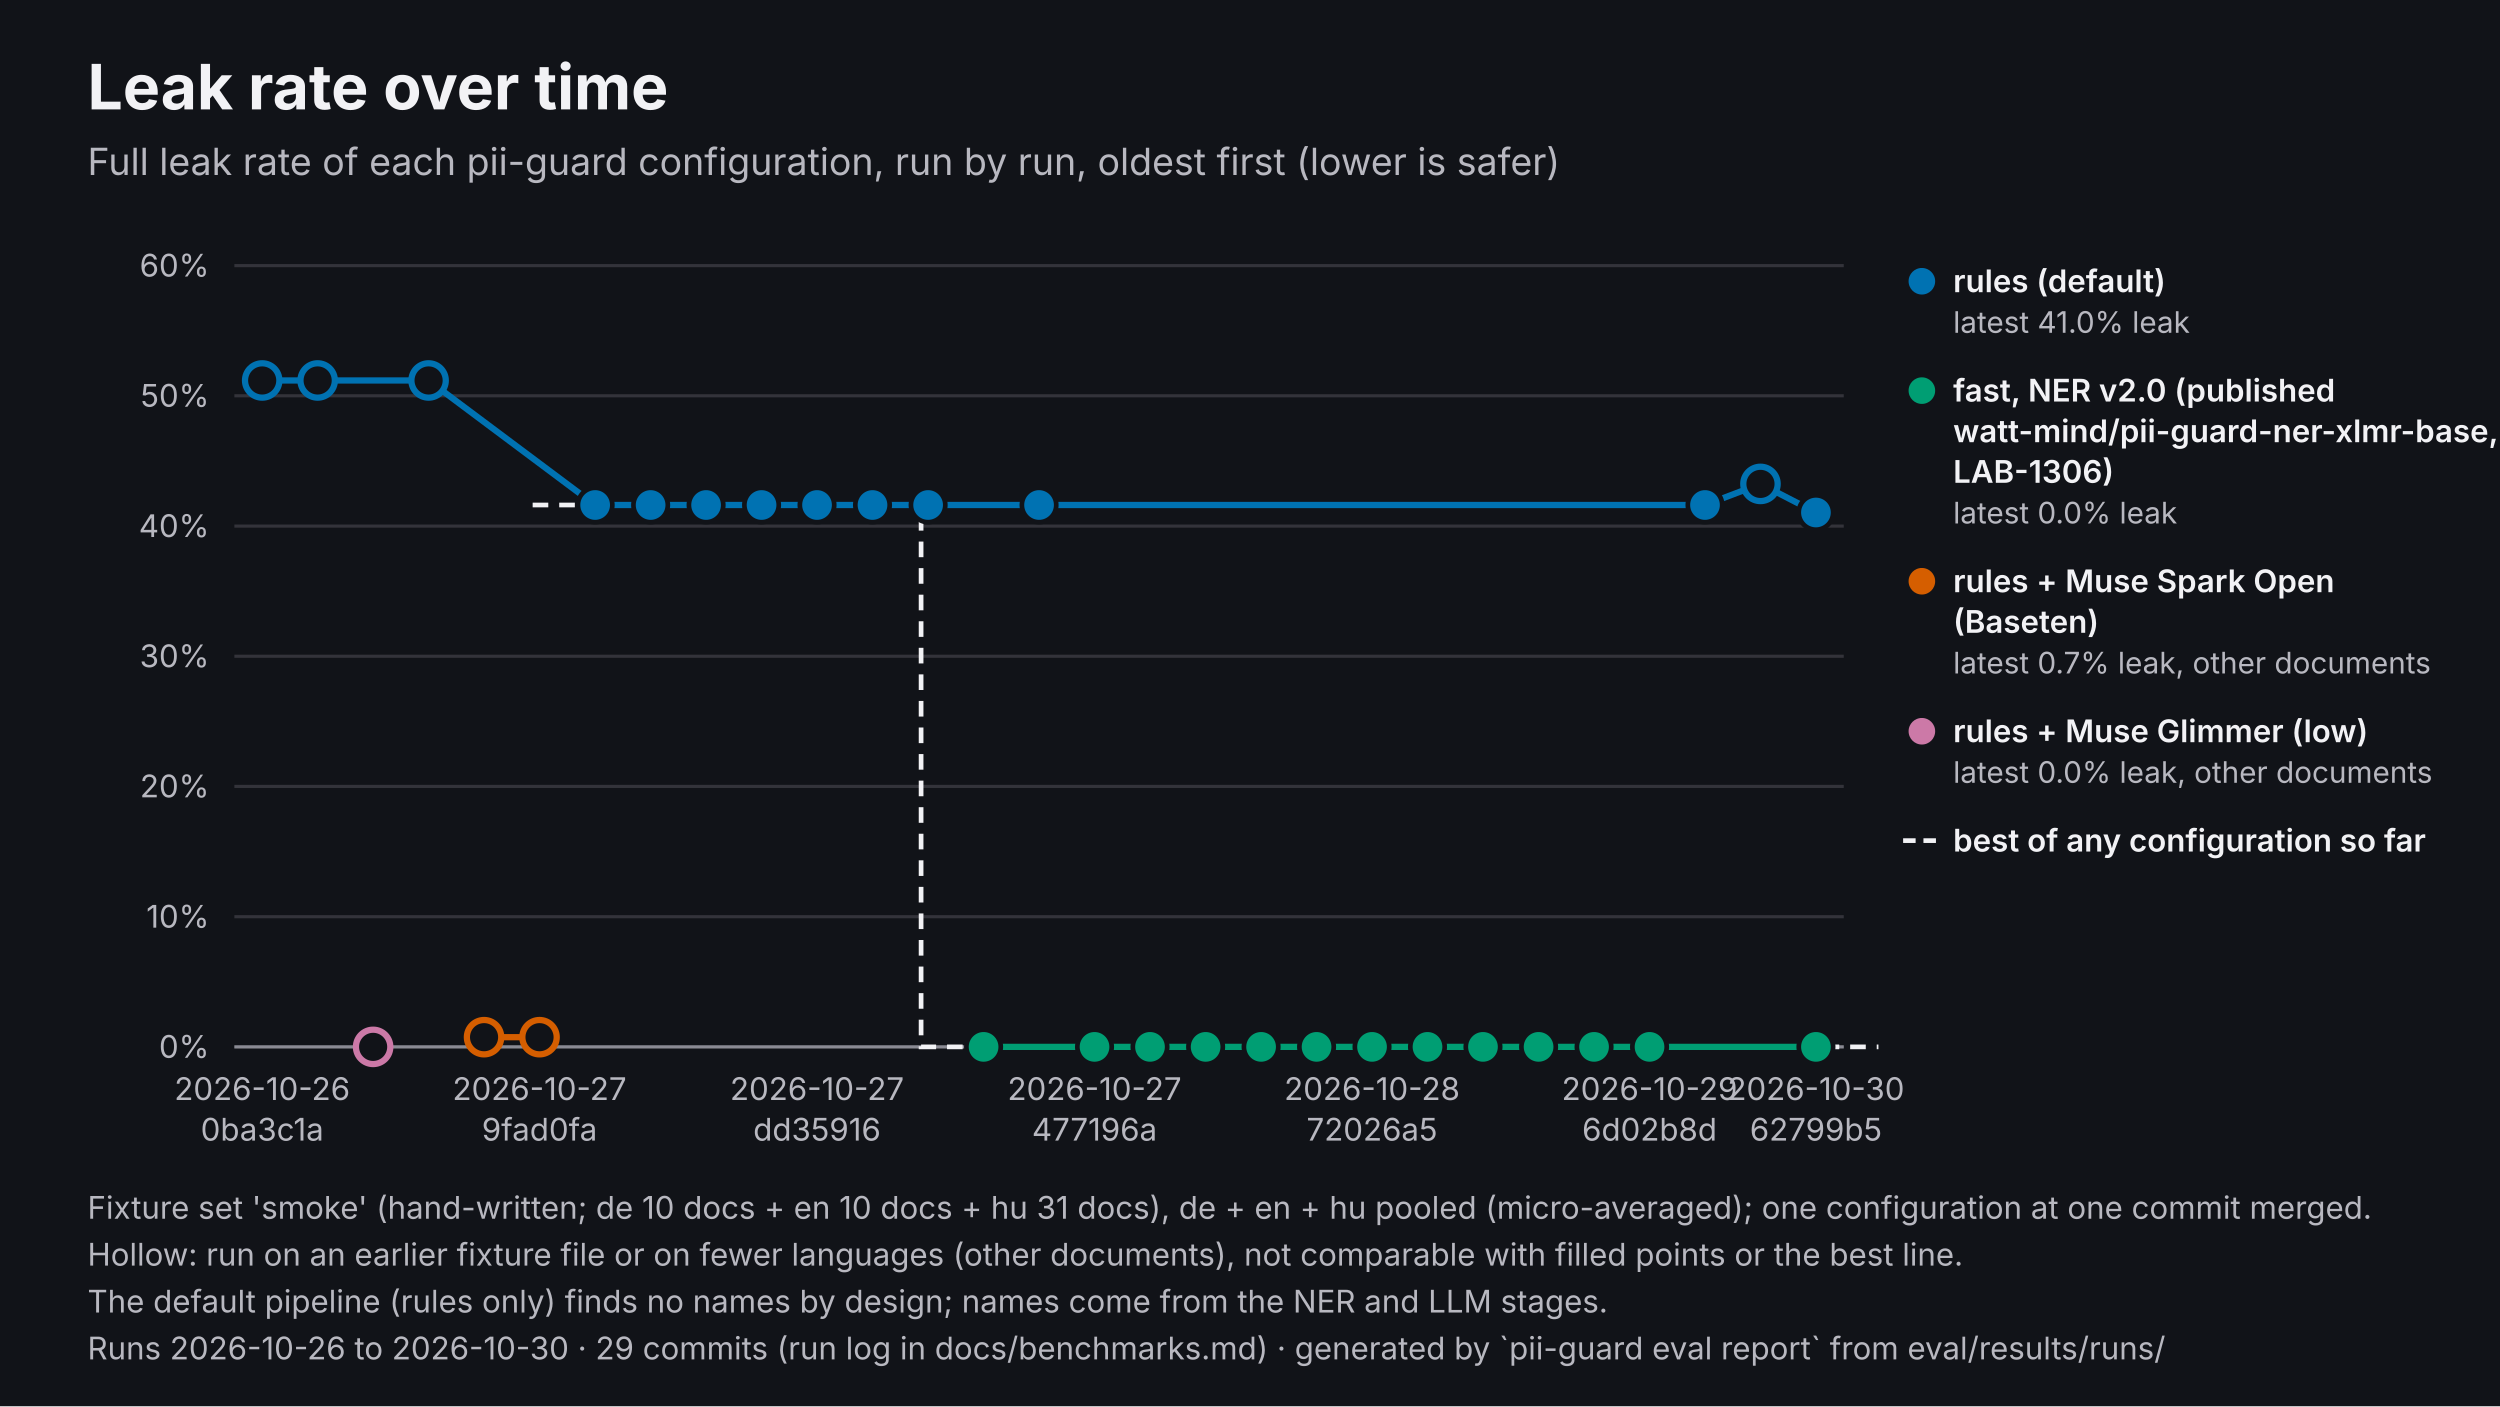
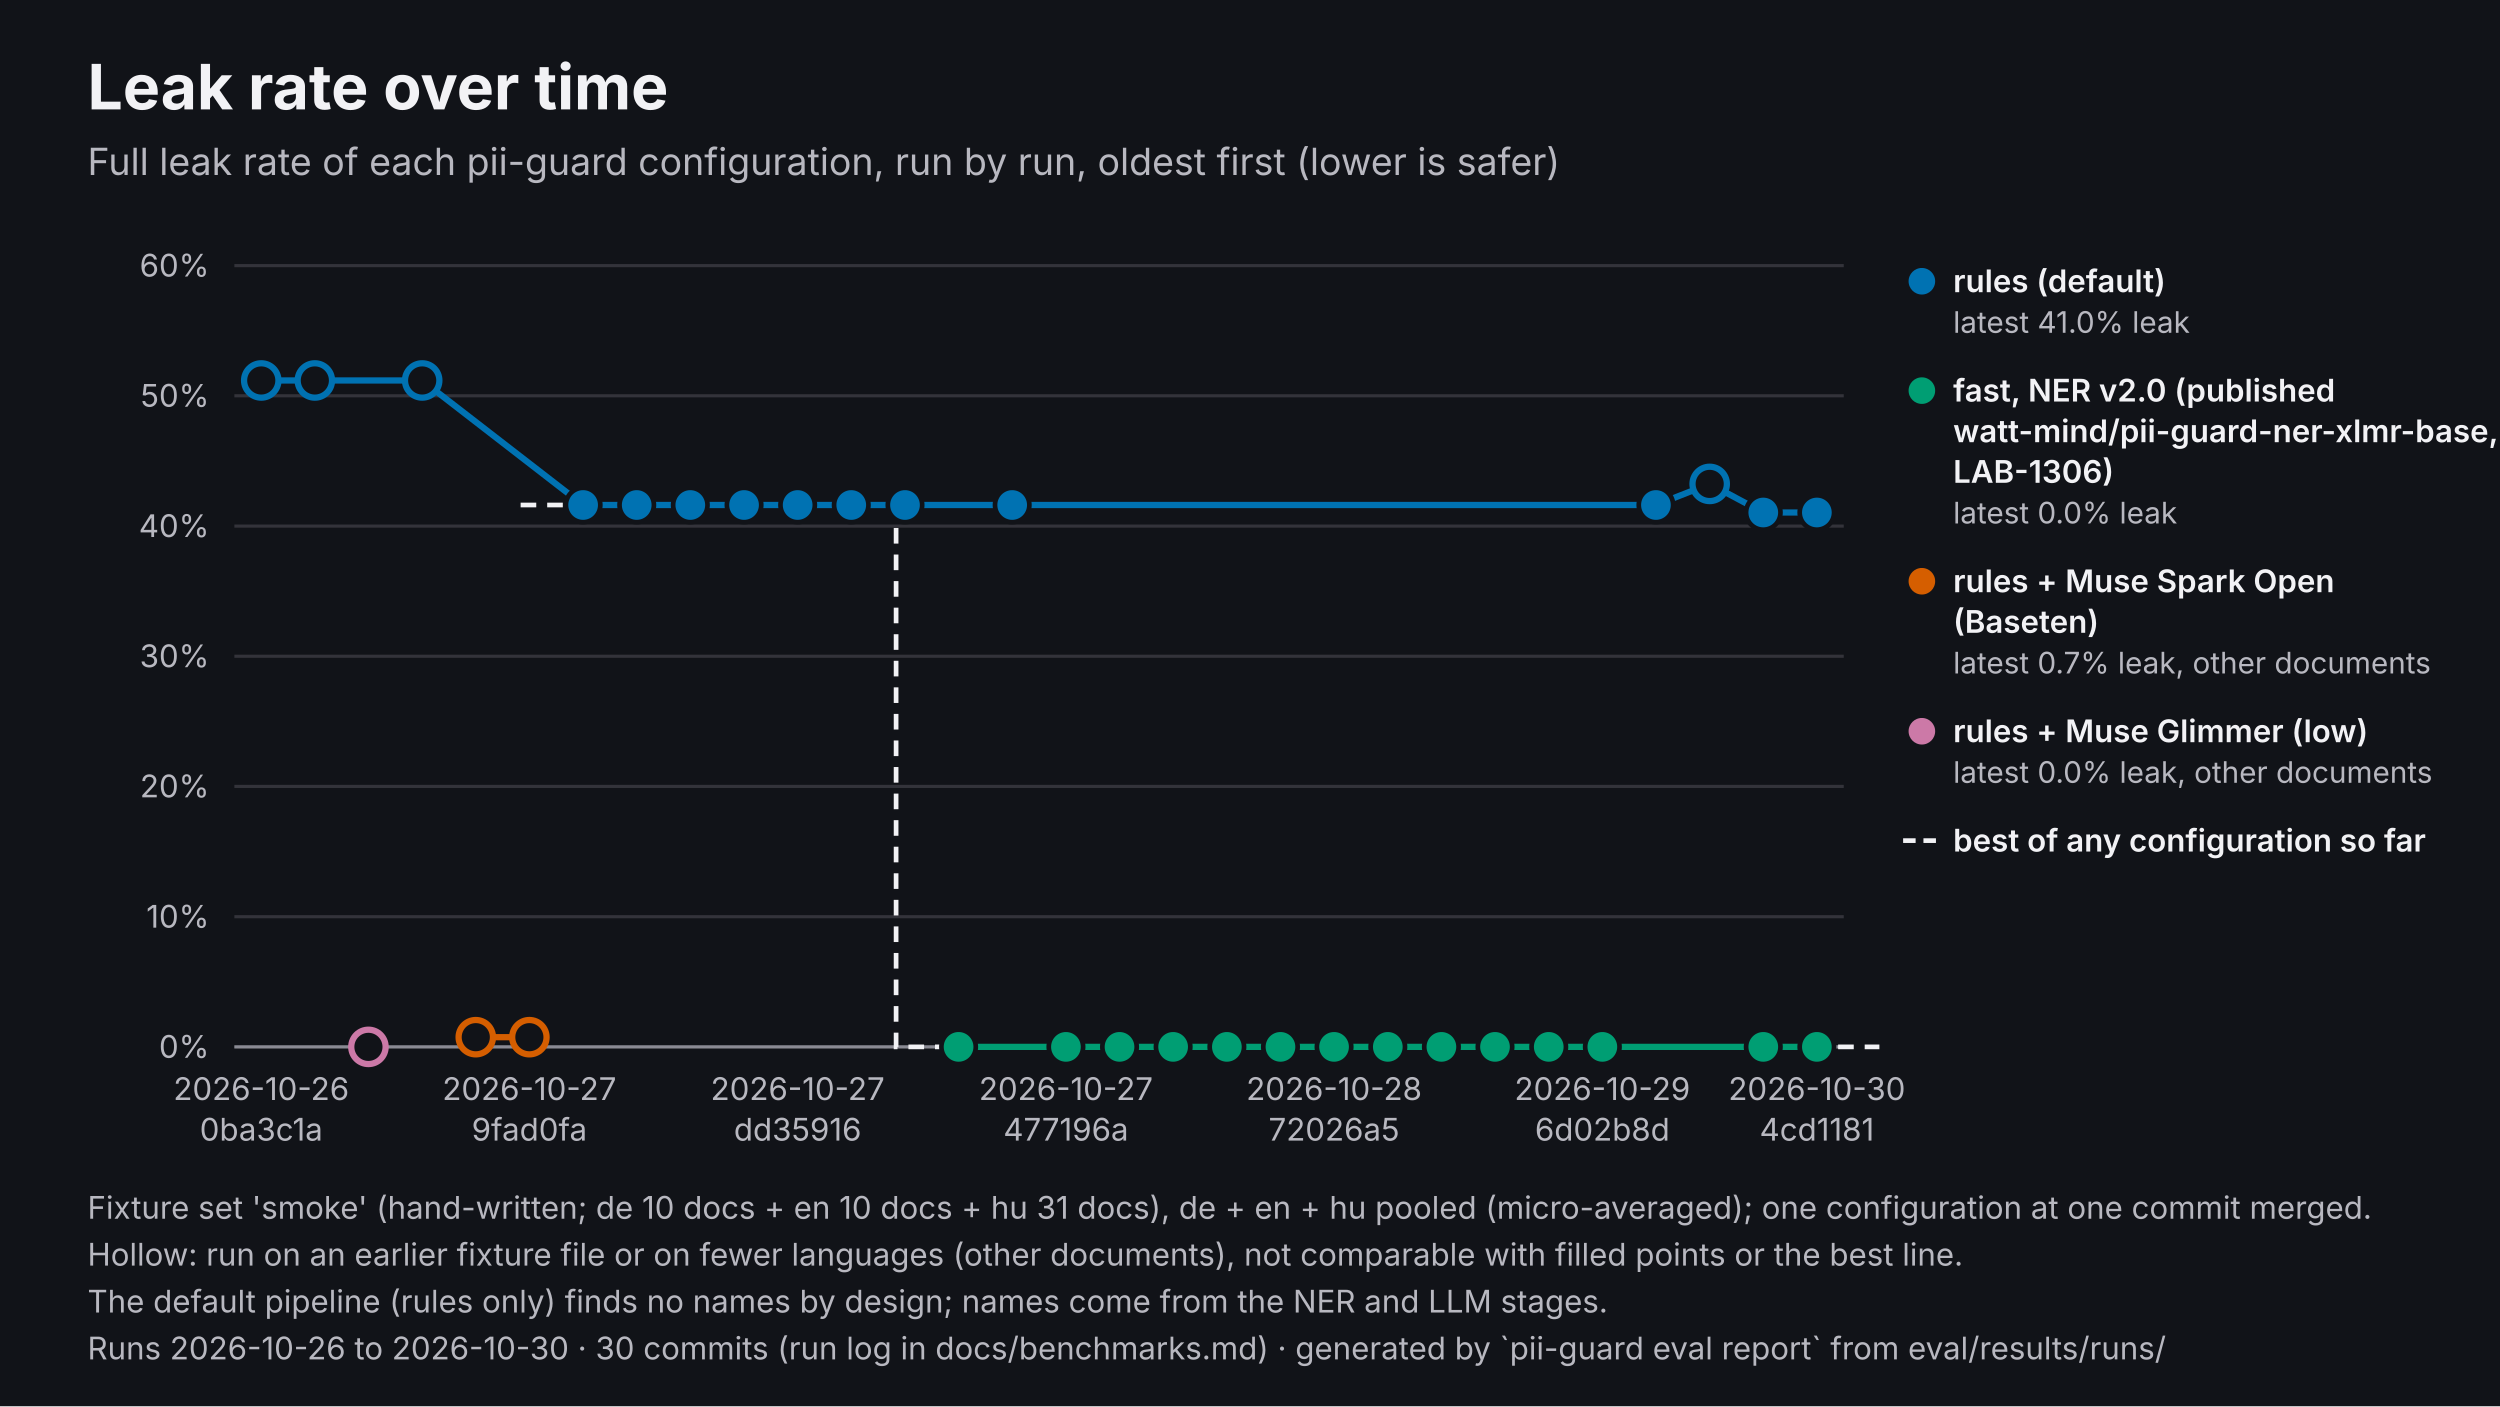
<svg xmlns="http://www.w3.org/2000/svg" viewBox="0 0 1600 900" width="1600" height="900" role="img" aria-labelledby="t d" font-family="Inter, 'Helvetica Neue', Helvetica, Arial, sans-serif">
  <rect width="1600" height="900" fill="#111318" />
  <text x="56" y="70" font-size="40" fill="#F2F2F5" font-weight="700">Leak rate over time</text>
  <text x="56" y="112" font-size="24" fill="#B8B8C0">Full leak rate of each pii-guard configuration, run by run, oldest first (lower is safer)</text>
  <line x1="150" y1="670" x2="1180" y2="670" stroke="#33333A" stroke-width="2" />
  <text x="134" y="677" font-size="20" fill="#B8B8C0" text-anchor="end">0%</text>
  <line x1="150" y1="586.7" x2="1180" y2="586.7" stroke="#33333A" stroke-width="2" />
  <text x="134" y="593.7" font-size="20" fill="#B8B8C0" text-anchor="end">10%</text>
  <line x1="150" y1="503.3" x2="1180" y2="503.3" stroke="#33333A" stroke-width="2" />
  <text x="134" y="510.3" font-size="20" fill="#B8B8C0" text-anchor="end">20%</text>
  <line x1="150" y1="420" x2="1180" y2="420" stroke="#33333A" stroke-width="2" />
  <text x="134" y="427" font-size="20" fill="#B8B8C0" text-anchor="end">30%</text>
  <line x1="150" y1="336.7" x2="1180" y2="336.7" stroke="#33333A" stroke-width="2" />
  <text x="134" y="343.7" font-size="20" fill="#B8B8C0" text-anchor="end">40%</text>
  <line x1="150" y1="253.3" x2="1180" y2="253.3" stroke="#33333A" stroke-width="2" />
  <text x="134" y="260.3" font-size="20" fill="#B8B8C0" text-anchor="end">50%</text>
  <line x1="150" y1="170" x2="1180" y2="170" stroke="#33333A" stroke-width="2" />
  <text x="134" y="177" font-size="20" fill="#B8B8C0" text-anchor="end">60%</text>
-   <text x="167.8" y="704" font-size="20" fill="#B8B8C0" text-anchor="middle">2026-10-26</text>
-   <text x="167.8" y="730" font-size="20" fill="#B8B8C0" text-anchor="middle">0ba3c1a</text>
-   <text x="345.3" y="704" font-size="20" fill="#B8B8C0" text-anchor="middle">2026-10-27</text>
-   <text x="345.3" y="730" font-size="20" fill="#B8B8C0" text-anchor="middle">9fad0fa</text>
-   <text x="522.9" y="704" font-size="20" fill="#B8B8C0" text-anchor="middle">2026-10-27</text>
-   <text x="522.9" y="730" font-size="20" fill="#B8B8C0" text-anchor="middle">dd35916</text>
-   <text x="700.5" y="704" font-size="20" fill="#B8B8C0" text-anchor="middle">2026-10-27</text>
-   <text x="700.5" y="730" font-size="20" fill="#B8B8C0" text-anchor="middle">477196a</text>
-   <text x="878.1" y="704" font-size="20" fill="#B8B8C0" text-anchor="middle">2026-10-28</text>
-   <text x="878.1" y="730" font-size="20" fill="#B8B8C0" text-anchor="middle">72026a5</text>
-   <text x="1055.7" y="704" font-size="20" fill="#B8B8C0" text-anchor="middle">2026-10-29</text>
-   <text x="1055.7" y="730" font-size="20" fill="#B8B8C0" text-anchor="middle">6d02b8d</text>
-   <text x="1162.2" y="704" font-size="20" fill="#B8B8C0" text-anchor="middle">2026-10-30</text>
-   <text x="1162.2" y="730" font-size="20" fill="#B8B8C0" text-anchor="middle">62799b5</text>
+   <text x="167.2" y="704" font-size="20" fill="#B8B8C0" text-anchor="middle">2026-10-26</text>
+   <text x="167.2" y="730" font-size="20" fill="#B8B8C0" text-anchor="middle">0ba3c1a</text>
+   <text x="338.8" y="704" font-size="20" fill="#B8B8C0" text-anchor="middle">2026-10-27</text>
+   <text x="338.8" y="730" font-size="20" fill="#B8B8C0" text-anchor="middle">9fad0fa</text>
+   <text x="510.5" y="704" font-size="20" fill="#B8B8C0" text-anchor="middle">2026-10-27</text>
+   <text x="510.5" y="730" font-size="20" fill="#B8B8C0" text-anchor="middle">dd35916</text>
+   <text x="682.2" y="704" font-size="20" fill="#B8B8C0" text-anchor="middle">2026-10-27</text>
+   <text x="682.2" y="730" font-size="20" fill="#B8B8C0" text-anchor="middle">477196a</text>
+   <text x="853.8" y="704" font-size="20" fill="#B8B8C0" text-anchor="middle">2026-10-28</text>
+   <text x="853.8" y="730" font-size="20" fill="#B8B8C0" text-anchor="middle">72026a5</text>
+   <text x="1025.5" y="704" font-size="20" fill="#B8B8C0" text-anchor="middle">2026-10-29</text>
+   <text x="1025.5" y="730" font-size="20" fill="#B8B8C0" text-anchor="middle">6d02b8d</text>
+   <text x="1162.8" y="704" font-size="20" fill="#B8B8C0" text-anchor="middle">2026-10-30</text>
+   <text x="1162.8" y="730" font-size="20" fill="#B8B8C0" text-anchor="middle">4cd1181</text>
  <line x1="150" y1="670" x2="1180" y2="670" stroke="#8A8A93" stroke-width="2" />
-   <path d="M340.9,323.2H376.4V323.2H411.9V323.2H447.4V323.2H482.9V323.2H518.4V323.2H554V323.2H589.5V670H625V670H660.5V670H696V670H731.6V670H767.1V670H802.6V670H838.1V670H873.6V670H909.1V670H944.7V670H980.2V670H1015.7V670H1051.2V670H1086.7V670H1122.2V670H1202.2" fill="none" stroke="#F2F2F5" stroke-width="3" stroke-dasharray="10 7" />
-   <path d="M167.8,243.5L203.3,243.5L274.3,243.5L380.9,323.2L416.4,323.2L451.9,323.2L487.4,323.2L522.9,323.2L558.4,323.2L594,323.2L665,323.2L1091.2,323.2L1126.7,309.7L1162.2,328" fill="none" stroke="#0072B2" stroke-width="4" />
-   <circle cx="167.8" cy="243.5" r="11" fill="#111318" stroke="#0072B2" stroke-width="4" />
-   <circle cx="203.3" cy="243.5" r="11" fill="#111318" stroke="#0072B2" stroke-width="4" />
-   <circle cx="274.3" cy="243.5" r="11" fill="#111318" stroke="#0072B2" stroke-width="4" />
-   <circle cx="380.9" cy="323.2" r="11" fill="#0072B2" stroke="#111318" stroke-width="3" />
-   <circle cx="416.4" cy="323.2" r="11" fill="#0072B2" stroke="#111318" stroke-width="3" />
-   <circle cx="451.9" cy="323.2" r="11" fill="#0072B2" stroke="#111318" stroke-width="3" />
-   <circle cx="487.4" cy="323.2" r="11" fill="#0072B2" stroke="#111318" stroke-width="3" />
-   <circle cx="522.9" cy="323.2" r="11" fill="#0072B2" stroke="#111318" stroke-width="3" />
-   <circle cx="558.4" cy="323.2" r="11" fill="#0072B2" stroke="#111318" stroke-width="3" />
-   <circle cx="594" cy="323.2" r="11" fill="#0072B2" stroke="#111318" stroke-width="3" />
-   <circle cx="665" cy="323.2" r="11" fill="#0072B2" stroke="#111318" stroke-width="3" />
-   <circle cx="1091.2" cy="323.2" r="11" fill="#0072B2" stroke="#111318" stroke-width="3" />
-   <circle cx="1126.7" cy="309.7" r="11" fill="#111318" stroke="#0072B2" stroke-width="4" />
-   <circle cx="1162.2" cy="328" r="11" fill="#0072B2" stroke="#111318" stroke-width="3" />
-   <path d="M629.5,670L700.5,670L736,670L771.6,670L807.1,670L842.6,670L878.1,670L913.6,670L949.1,670L984.7,670L1020.2,670L1055.7,670L1162.2,670" fill="none" stroke="#009E73" stroke-width="4" />
-   <circle cx="629.5" cy="670" r="11" fill="#009E73" stroke="#111318" stroke-width="3" />
-   <circle cx="700.5" cy="670" r="11" fill="#009E73" stroke="#111318" stroke-width="3" />
-   <circle cx="736" cy="670" r="11" fill="#009E73" stroke="#111318" stroke-width="3" />
-   <circle cx="771.6" cy="670" r="11" fill="#009E73" stroke="#111318" stroke-width="3" />
-   <circle cx="807.1" cy="670" r="11" fill="#009E73" stroke="#111318" stroke-width="3" />
-   <circle cx="842.6" cy="670" r="11" fill="#009E73" stroke="#111318" stroke-width="3" />
-   <circle cx="878.1" cy="670" r="11" fill="#009E73" stroke="#111318" stroke-width="3" />
-   <circle cx="913.6" cy="670" r="11" fill="#009E73" stroke="#111318" stroke-width="3" />
-   <circle cx="949.1" cy="670" r="11" fill="#009E73" stroke="#111318" stroke-width="3" />
-   <circle cx="984.7" cy="670" r="11" fill="#009E73" stroke="#111318" stroke-width="3" />
-   <circle cx="1020.2" cy="670" r="11" fill="#009E73" stroke="#111318" stroke-width="3" />
-   <circle cx="1055.7" cy="670" r="11" fill="#009E73" stroke="#111318" stroke-width="3" />
-   <circle cx="1162.2" cy="670" r="11" fill="#009E73" stroke="#111318" stroke-width="3" />
-   <path d="M309.8,663.8L345.3,663.8" fill="none" stroke="#D55E00" stroke-width="4" />
-   <circle cx="309.8" cy="663.8" r="11" fill="#111318" stroke="#D55E00" stroke-width="4" />
-   <circle cx="345.3" cy="663.8" r="11" fill="#111318" stroke="#D55E00" stroke-width="4" />
-   <circle cx="238.8" cy="670" r="11" fill="#111318" stroke="#CC79A7" stroke-width="4" />
+   <path d="M333.2,323.2H367.5V323.2H401.8V323.2H436.2V323.2H470.5V323.2H504.8V323.2H539.2V323.2H573.5V670H607.8V670H642.2V670H676.5V670H710.8V670H745.2V670H779.5V670H813.8V670H848.2V670H882.5V670H916.8V670H951.2V670H985.5V670H1019.8V670H1054.2V670H1088.5V670H1122.8V670H1202.8" fill="none" stroke="#F2F2F5" stroke-width="3" stroke-dasharray="10 7" />
+   <path d="M167.2,243.5L201.5,243.5L270.2,243.5L373.2,323.2L407.5,323.2L441.8,323.2L476.2,323.2L510.5,323.2L544.8,323.2L579.2,323.2L647.8,323.2L1059.8,323.2L1094.2,309.7L1128.5,328L1162.8,328" fill="none" stroke="#0072B2" stroke-width="4" />
+   <circle cx="167.2" cy="243.5" r="11" fill="#111318" stroke="#0072B2" stroke-width="4" />
+   <circle cx="201.5" cy="243.5" r="11" fill="#111318" stroke="#0072B2" stroke-width="4" />
+   <circle cx="270.2" cy="243.5" r="11" fill="#111318" stroke="#0072B2" stroke-width="4" />
+   <circle cx="373.2" cy="323.2" r="11" fill="#0072B2" stroke="#111318" stroke-width="3" />
+   <circle cx="407.5" cy="323.2" r="11" fill="#0072B2" stroke="#111318" stroke-width="3" />
+   <circle cx="441.8" cy="323.2" r="11" fill="#0072B2" stroke="#111318" stroke-width="3" />
+   <circle cx="476.2" cy="323.2" r="11" fill="#0072B2" stroke="#111318" stroke-width="3" />
+   <circle cx="510.5" cy="323.2" r="11" fill="#0072B2" stroke="#111318" stroke-width="3" />
+   <circle cx="544.8" cy="323.2" r="11" fill="#0072B2" stroke="#111318" stroke-width="3" />
+   <circle cx="579.2" cy="323.2" r="11" fill="#0072B2" stroke="#111318" stroke-width="3" />
+   <circle cx="647.8" cy="323.2" r="11" fill="#0072B2" stroke="#111318" stroke-width="3" />
+   <circle cx="1059.8" cy="323.2" r="11" fill="#0072B2" stroke="#111318" stroke-width="3" />
+   <circle cx="1094.2" cy="309.7" r="11" fill="#111318" stroke="#0072B2" stroke-width="4" />
+   <circle cx="1128.5" cy="328" r="11" fill="#0072B2" stroke="#111318" stroke-width="3" />
+   <circle cx="1162.8" cy="328" r="11" fill="#0072B2" stroke="#111318" stroke-width="3" />
+   <path d="M613.5,670L682.2,670L716.5,670L750.8,670L785.2,670L819.5,670L853.8,670L888.2,670L922.5,670L956.8,670L991.2,670L1025.5,670L1128.5,670L1162.8,670" fill="none" stroke="#009E73" stroke-width="4" />
+   <circle cx="613.5" cy="670" r="11" fill="#009E73" stroke="#111318" stroke-width="3" />
+   <circle cx="682.2" cy="670" r="11" fill="#009E73" stroke="#111318" stroke-width="3" />
+   <circle cx="716.5" cy="670" r="11" fill="#009E73" stroke="#111318" stroke-width="3" />
+   <circle cx="750.8" cy="670" r="11" fill="#009E73" stroke="#111318" stroke-width="3" />
+   <circle cx="785.2" cy="670" r="11" fill="#009E73" stroke="#111318" stroke-width="3" />
+   <circle cx="819.5" cy="670" r="11" fill="#009E73" stroke="#111318" stroke-width="3" />
+   <circle cx="853.8" cy="670" r="11" fill="#009E73" stroke="#111318" stroke-width="3" />
+   <circle cx="888.2" cy="670" r="11" fill="#009E73" stroke="#111318" stroke-width="3" />
+   <circle cx="922.5" cy="670" r="11" fill="#009E73" stroke="#111318" stroke-width="3" />
+   <circle cx="956.8" cy="670" r="11" fill="#009E73" stroke="#111318" stroke-width="3" />
+   <circle cx="991.2" cy="670" r="11" fill="#009E73" stroke="#111318" stroke-width="3" />
+   <circle cx="1025.5" cy="670" r="11" fill="#009E73" stroke="#111318" stroke-width="3" />
+   <circle cx="1128.5" cy="670" r="11" fill="#009E73" stroke="#111318" stroke-width="3" />
+   <circle cx="1162.8" cy="670" r="11" fill="#009E73" stroke="#111318" stroke-width="3" />
+   <path d="M304.5,663.8L338.8,663.8" fill="none" stroke="#D55E00" stroke-width="4" />
+   <circle cx="304.5" cy="663.8" r="11" fill="#111318" stroke="#D55E00" stroke-width="4" />
+   <circle cx="338.8" cy="663.8" r="11" fill="#111318" stroke="#D55E00" stroke-width="4" />
+   <circle cx="235.8" cy="670" r="11" fill="#111318" stroke="#CC79A7" stroke-width="4" />
  <circle cx="1230" cy="180" r="10" fill="#0072B2" stroke="#111318" stroke-width="3" />
  <text x="1250" y="187" font-size="20" fill="#F2F2F5" font-weight="600">rules (default)</text>
  <text x="1250" y="213" font-size="19" fill="#B8B8C0">latest 41.0% leak</text>
  <circle cx="1230" cy="250" r="10" fill="#009E73" stroke="#111318" stroke-width="3" />
  <text x="1250" y="257" font-size="20" fill="#F2F2F5" font-weight="600">fast, NER v2.0 (published</text>
  <text x="1250" y="283" font-size="20" fill="#F2F2F5" font-weight="600">watt-mind/pii-guard-ner-xlmr-base,</text>
  <text x="1250" y="309" font-size="20" fill="#F2F2F5" font-weight="600">LAB-1306)</text>
  <text x="1250" y="335" font-size="19" fill="#B8B8C0">latest 0.0% leak</text>
  <circle cx="1230" cy="372" r="10" fill="#D55E00" stroke="#111318" stroke-width="3" />
  <text x="1250" y="379" font-size="20" fill="#F2F2F5" font-weight="600">rules + Muse Spark Open</text>
  <text x="1250" y="405" font-size="20" fill="#F2F2F5" font-weight="600">(Baseten)</text>
  <text x="1250" y="431" font-size="19" fill="#B8B8C0">latest 0.7% leak, other documents</text>
  <circle cx="1230" cy="468" r="10" fill="#CC79A7" stroke="#111318" stroke-width="3" />
  <text x="1250" y="475" font-size="20" fill="#F2F2F5" font-weight="600">rules + Muse Glimmer (low)</text>
  <text x="1250" y="501" font-size="19" fill="#B8B8C0">latest 0.0% leak, other documents</text>
  <line x1="1218" y1="538" x2="1242" y2="538" stroke="#F2F2F5" stroke-width="3" stroke-dasharray="8 5" />
  <text x="1250" y="545" font-size="20" fill="#F2F2F5" font-weight="600">best of any configuration so far</text>
  <text x="56" y="780" font-size="20" fill="#B8B8C0">Fixture set 'smoke' (hand-written; de 10 docs + en 10 docs + hu 31 docs), de + en + hu pooled (micro-averaged); one configuration at one commit merged.</text>
  <text x="56" y="810" font-size="20" fill="#B8B8C0">Hollow: run on an earlier fixture file or on fewer languages (other documents), not comparable with filled points or the best line.</text>
  <text x="56" y="840" font-size="20" fill="#B8B8C0">The default pipeline (rules only) finds no names by design; names come from the NER and LLM stages.</text>
-   <text x="56" y="870" font-size="20" fill="#B8B8C0">Runs 2026-10-26 to 2026-10-30 · 29 commits (run log in docs/benchmarks.md) · generated by `pii-guard eval report` from eval/results/runs/</text>
+   <text x="56" y="870" font-size="20" fill="#B8B8C0">Runs 2026-10-26 to 2026-10-30 · 30 commits (run log in docs/benchmarks.md) · generated by `pii-guard eval report` from eval/results/runs/</text>
</svg>
